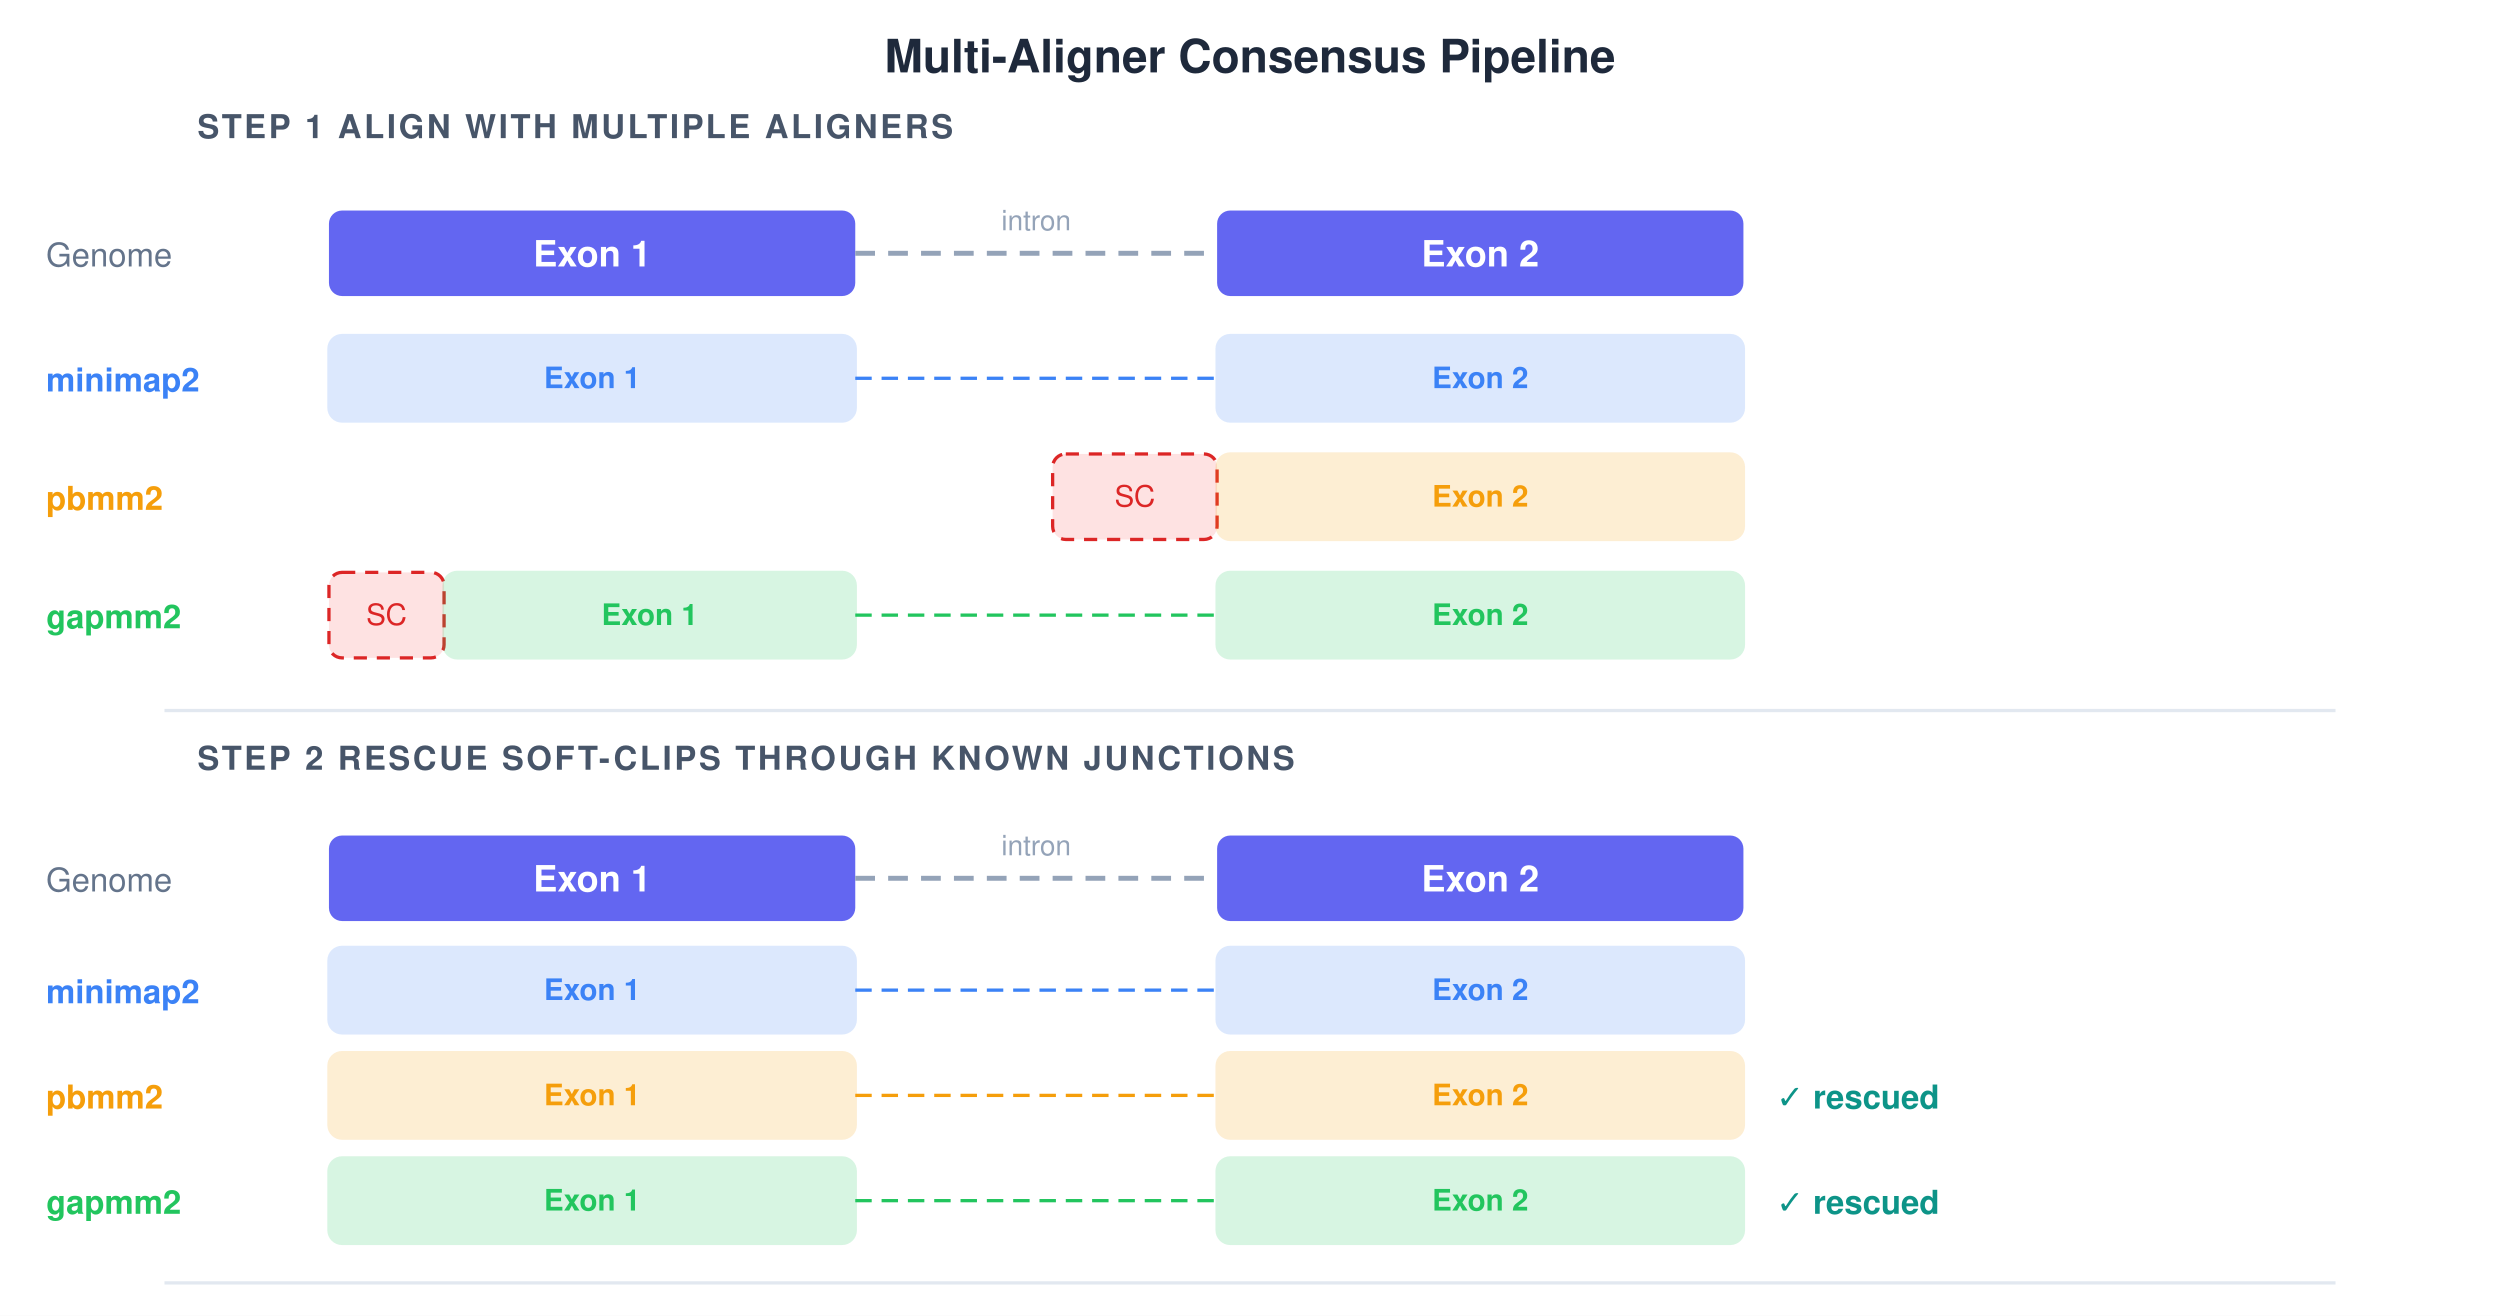
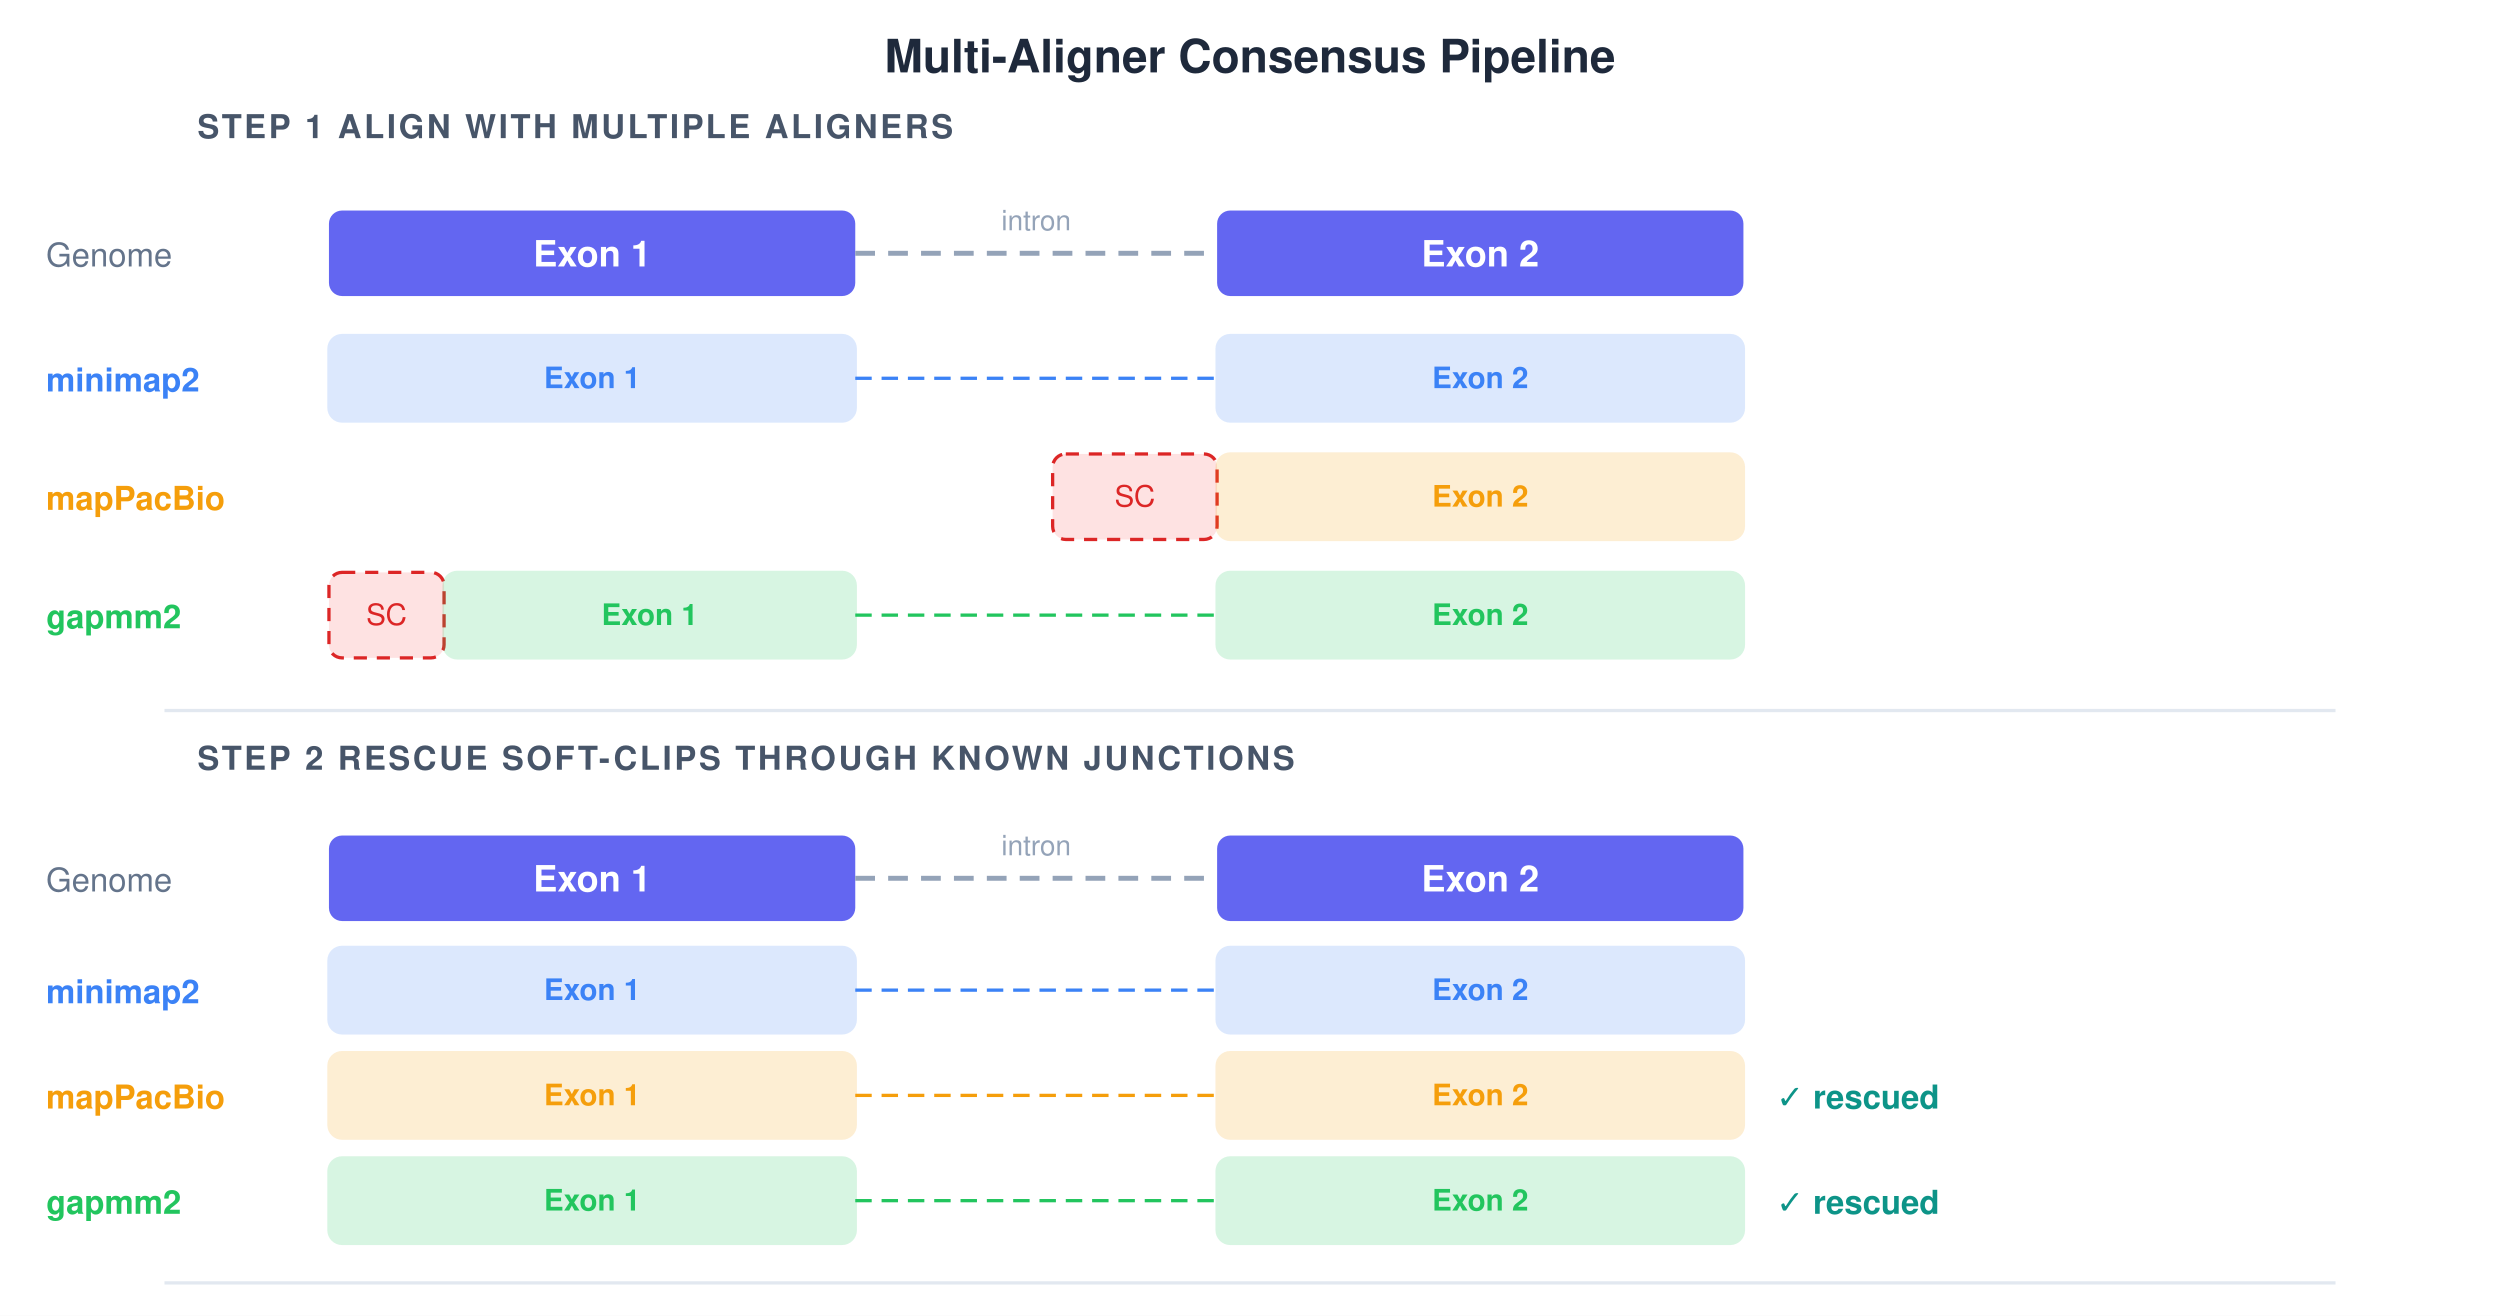
<svg xmlns="http://www.w3.org/2000/svg" width="760" height="400" viewBox="0 0 760 400">
  <rect fill="#ffffff" width="760" height="400" />
  <g font-family="Helvetica Neue, Helvetica, Arial, sans-serif">
    <text fill="#1e293b" font-size="14" font-weight="bold" text-anchor="middle" x="380" y="22">Multi-Aligner Consensus Pipeline</text>
    <text fill="#475569" font-size="10" font-weight="bold" letter-spacing="0.8" x="60" y="42">STEP 1  ALIGN WITH MULTIPLE ALIGNERS</text>
    <text fill="#64748b" font-size="10" x="14" y="81">Genome</text>
    <rect fill="#6366f1" height="26" rx="4" width="160" x="100" y="64" />
    <text fill="#ffffff" font-size="11" font-weight="600" text-anchor="middle" x="180.0" y="81.0">Exon 1</text>
    <line stroke="#94a3b8" stroke-dasharray="6,4" stroke-width="1.5" x1="260" x2="370" y1="77" y2="77" />
    <text fill="#94a3b8" font-size="8.5" text-anchor="middle" x="315.0" y="70">intron</text>
    <rect fill="#6366f1" height="26" rx="4" width="160" x="370" y="64" />
    <text fill="#ffffff" font-size="11" font-weight="600" text-anchor="middle" x="450.0" y="81.0">Exon 2</text>
    <text fill="#3b82f6" font-size="10" font-weight="600" x="14" y="119">minimap2</text>
    <rect fill="#3b82f6" height="26" opacity="0.18" rx="4" stroke="#3b82f6" stroke-width="1" width="160" x="100" y="102" />
    <text fill="#3b82f6" font-size="9" font-weight="600" text-anchor="middle" x="180.0" y="118.0">Exon 1</text>
    <line stroke="#3b82f6" stroke-dasharray="5,3" stroke-width="1" x1="260" x2="370" y1="115" y2="115" />
    <rect fill="#3b82f6" height="26" opacity="0.18" rx="4" stroke="#3b82f6" stroke-width="1" width="160" x="370" y="102" />
    <text fill="#3b82f6" font-size="9" font-weight="600" text-anchor="middle" x="450.0" y="118.0">Exon 2</text>
-     <text fill="#f59e0b" font-size="10" font-weight="600" x="14" y="155">pbmm2</text>
+     <text fill="#f59e0b" font-size="10" font-weight="600" x="14" y="155">mapPacBio</text>
    <rect fill="#fee2e2" height="26" rx="4" stroke="#dc2626" stroke-dasharray="4,3" stroke-width="1" width="50" x="320" y="138" />
    <text fill="#dc2626" font-size="9" text-anchor="middle" x="345.0" y="154.0">SC</text>
    <rect fill="#f59e0b" height="26" opacity="0.18" rx="4" stroke="#f59e0b" stroke-width="1" width="160" x="370" y="138" />
    <text fill="#f59e0b" font-size="9" font-weight="600" text-anchor="middle" x="450.0" y="154.0">Exon 2</text>
    <text fill="#22c55e" font-size="10" font-weight="600" x="14" y="191">gapmm2</text>
    <rect fill="#fee2e2" height="26" rx="4" stroke="#dc2626" stroke-dasharray="4,3" stroke-width="1" width="35" x="100" y="174" />
    <text fill="#dc2626" font-size="9" text-anchor="middle" x="117.5" y="190.0">SC</text>
    <rect fill="#22c55e" height="26" opacity="0.18" rx="4" stroke="#22c55e" stroke-width="1" width="125" x="135" y="174" />
    <text fill="#22c55e" font-size="9" font-weight="600" text-anchor="middle" x="197.5" y="190.0">Exon 1</text>
    <line stroke="#22c55e" stroke-dasharray="5,3" stroke-width="1" x1="260" x2="370" y1="187" y2="187" />
    <rect fill="#22c55e" height="26" opacity="0.18" rx="4" stroke="#22c55e" stroke-width="1" width="160" x="370" y="174" />
    <text fill="#22c55e" font-size="9" font-weight="600" text-anchor="middle" x="450.0" y="190.0">Exon 2</text>
    <line stroke="#e2e8f0" stroke-width="1" x1="50" x2="710" y1="216" y2="216" />
    <text fill="#475569" font-size="10" font-weight="bold" letter-spacing="0.8" x="60" y="234">STEP 2  RESCUE SOFT-CLIPS THROUGH KNOWN JUNCTIONS</text>
    <text fill="#64748b" font-size="10" x="14" y="271">Genome</text>
    <rect fill="#6366f1" height="26" rx="4" width="160" x="100" y="254" />
    <text fill="#ffffff" font-size="11" font-weight="600" text-anchor="middle" x="180.0" y="271.0">Exon 1</text>
    <line stroke="#94a3b8" stroke-dasharray="6,4" stroke-width="1.5" x1="260" x2="370" y1="267" y2="267" />
    <text fill="#94a3b8" font-size="8.5" text-anchor="middle" x="315.0" y="260">intron</text>
    <rect fill="#6366f1" height="26" rx="4" width="160" x="370" y="254" />
    <text fill="#ffffff" font-size="11" font-weight="600" text-anchor="middle" x="450.0" y="271.0">Exon 2</text>
    <text fill="#3b82f6" font-size="10" font-weight="600" x="14" y="305">minimap2</text>
    <rect fill="#3b82f6" height="26" opacity="0.18" rx="4" stroke="#3b82f6" stroke-width="1" width="160" x="100" y="288" />
    <text fill="#3b82f6" font-size="9" font-weight="600" text-anchor="middle" x="180.0" y="304.0">Exon 1</text>
    <line stroke="#3b82f6" stroke-dasharray="5,3" stroke-width="1" x1="260" x2="370" y1="301" y2="301" />
    <rect fill="#3b82f6" height="26" opacity="0.18" rx="4" stroke="#3b82f6" stroke-width="1" width="160" x="370" y="288" />
    <text fill="#3b82f6" font-size="9" font-weight="600" text-anchor="middle" x="450.0" y="304.0">Exon 2</text>
-     <text fill="#f59e0b" font-size="10" font-weight="600" x="14" y="337">pbmm2</text>
+     <text fill="#f59e0b" font-size="10" font-weight="600" x="14" y="337">mapPacBio</text>
    <rect fill="#f59e0b" height="26" opacity="0.18" rx="4" stroke="#f59e0b" stroke-width="1" width="160" x="100" y="320" />
    <text fill="#f59e0b" font-size="9" font-weight="600" text-anchor="middle" x="180.0" y="336.0">Exon 1</text>
    <line stroke="#f59e0b" stroke-dasharray="5,3" stroke-width="1" x1="260" x2="370" y1="333" y2="333" />
    <rect fill="#f59e0b" height="26" opacity="0.18" rx="4" stroke="#f59e0b" stroke-width="1" width="160" x="370" y="320" />
    <text fill="#f59e0b" font-size="9" font-weight="600" text-anchor="middle" x="450.0" y="336.0">Exon 2</text>
    <text fill="#0d9488" font-size="10" font-weight="600" x="540" y="337">✓ rescued</text>
    <text fill="#22c55e" font-size="10" font-weight="600" x="14" y="369">gapmm2</text>
    <rect fill="#22c55e" height="26" opacity="0.18" rx="4" stroke="#22c55e" stroke-width="1" width="160" x="100" y="352" />
    <text fill="#22c55e" font-size="9" font-weight="600" text-anchor="middle" x="180.0" y="368.0">Exon 1</text>
    <line stroke="#22c55e" stroke-dasharray="5,3" stroke-width="1" x1="260" x2="370" y1="365" y2="365" />
    <rect fill="#22c55e" height="26" opacity="0.18" rx="4" stroke="#22c55e" stroke-width="1" width="160" x="370" y="352" />
    <text fill="#22c55e" font-size="9" font-weight="600" text-anchor="middle" x="450.0" y="368.0">Exon 2</text>
    <text fill="#0d9488" font-size="10" font-weight="600" x="540" y="369">✓ rescued</text>
    <line stroke="#e2e8f0" stroke-width="1" x1="50" x2="710" y1="390" y2="390" />
    <text fill="#475569" font-size="10" font-weight="bold" letter-spacing="0.8" x="60" y="408">STEP 3  SCORE → SELECT BEST PER READ → CONSENSUS BAM</text>
  </g>
</svg>
